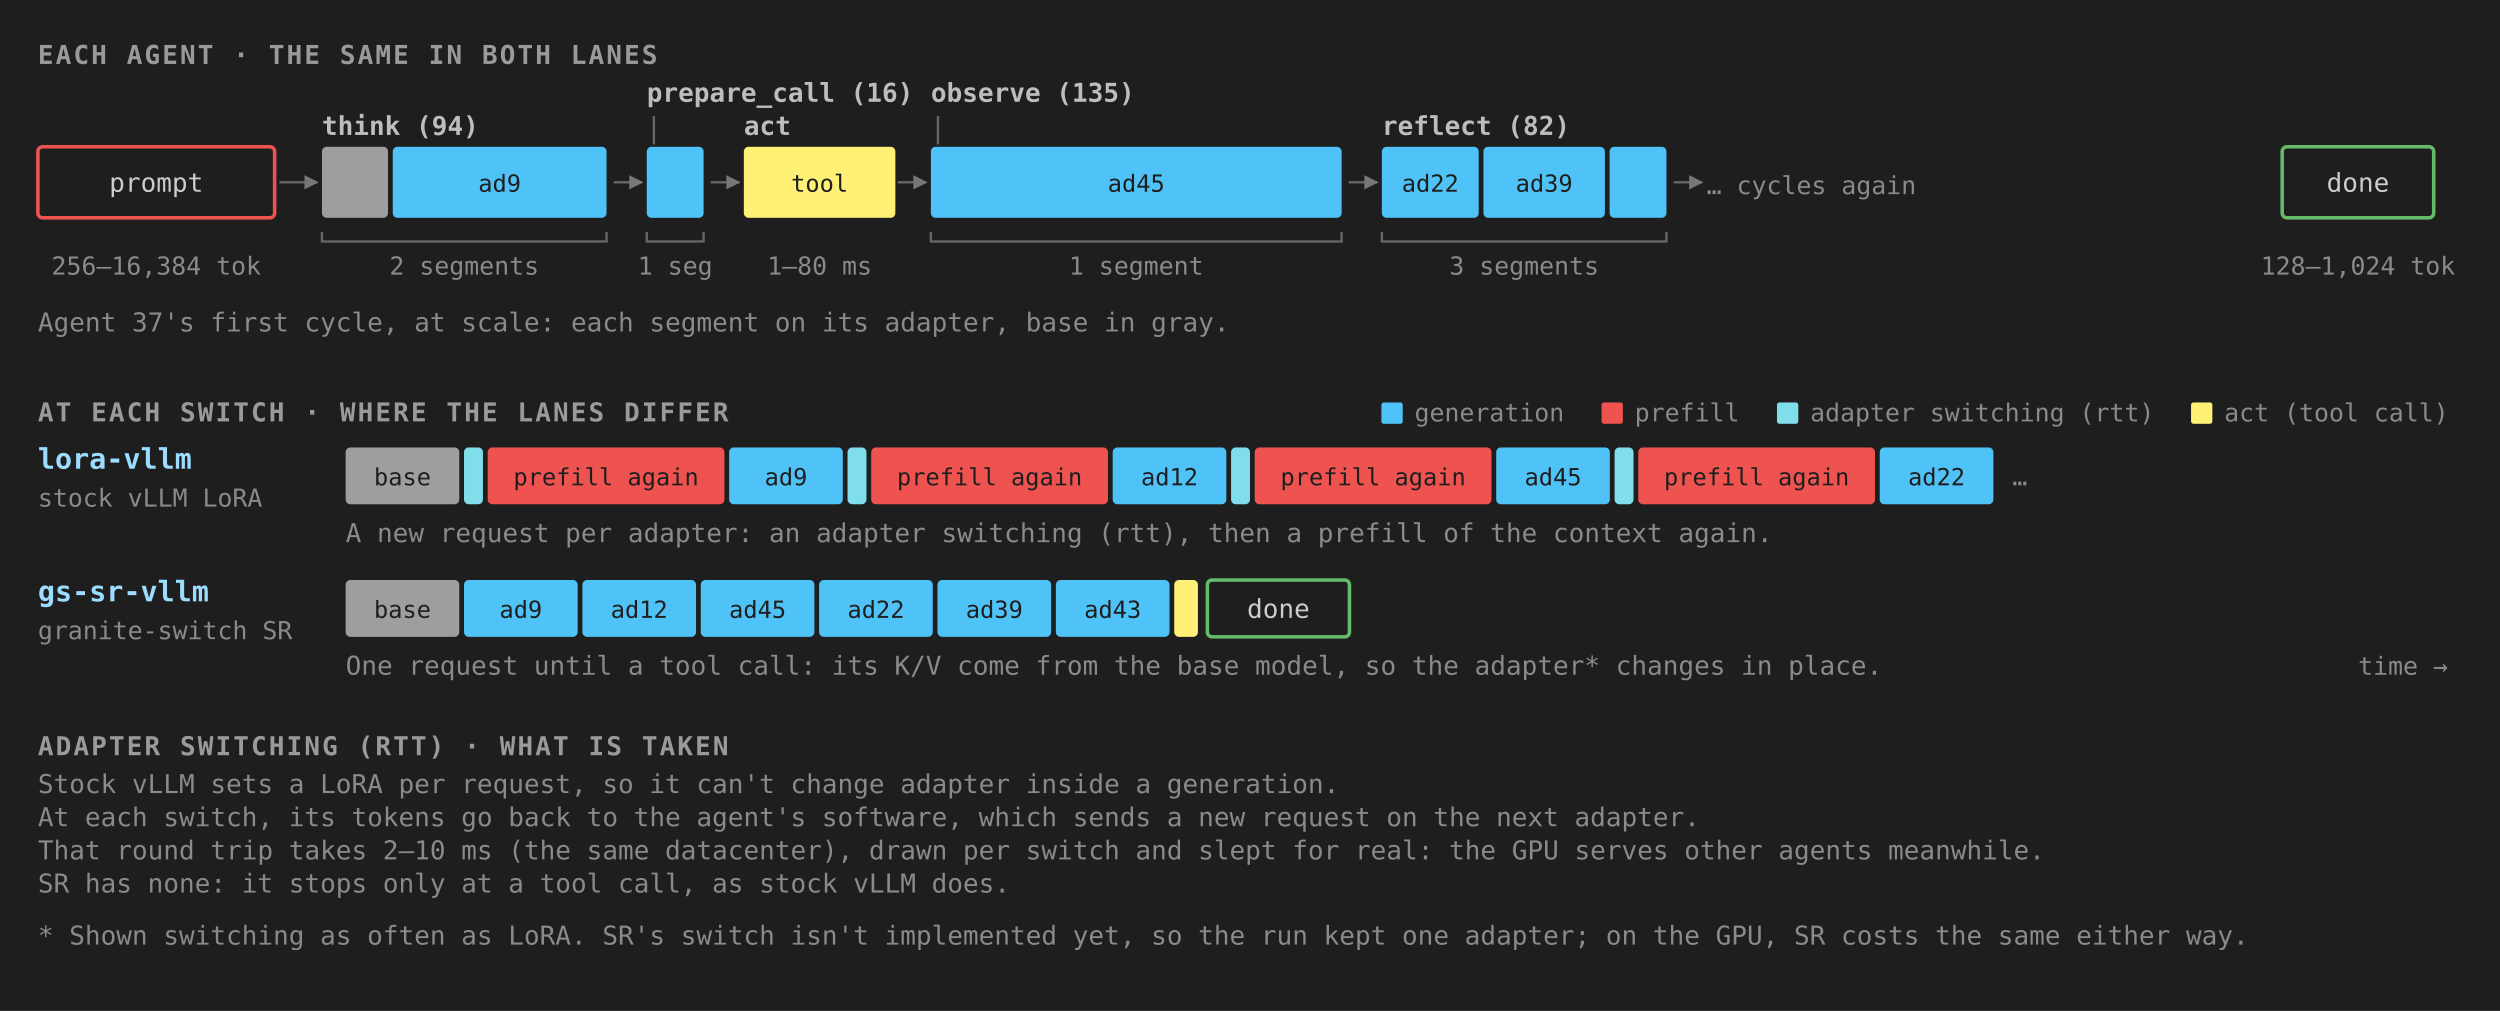
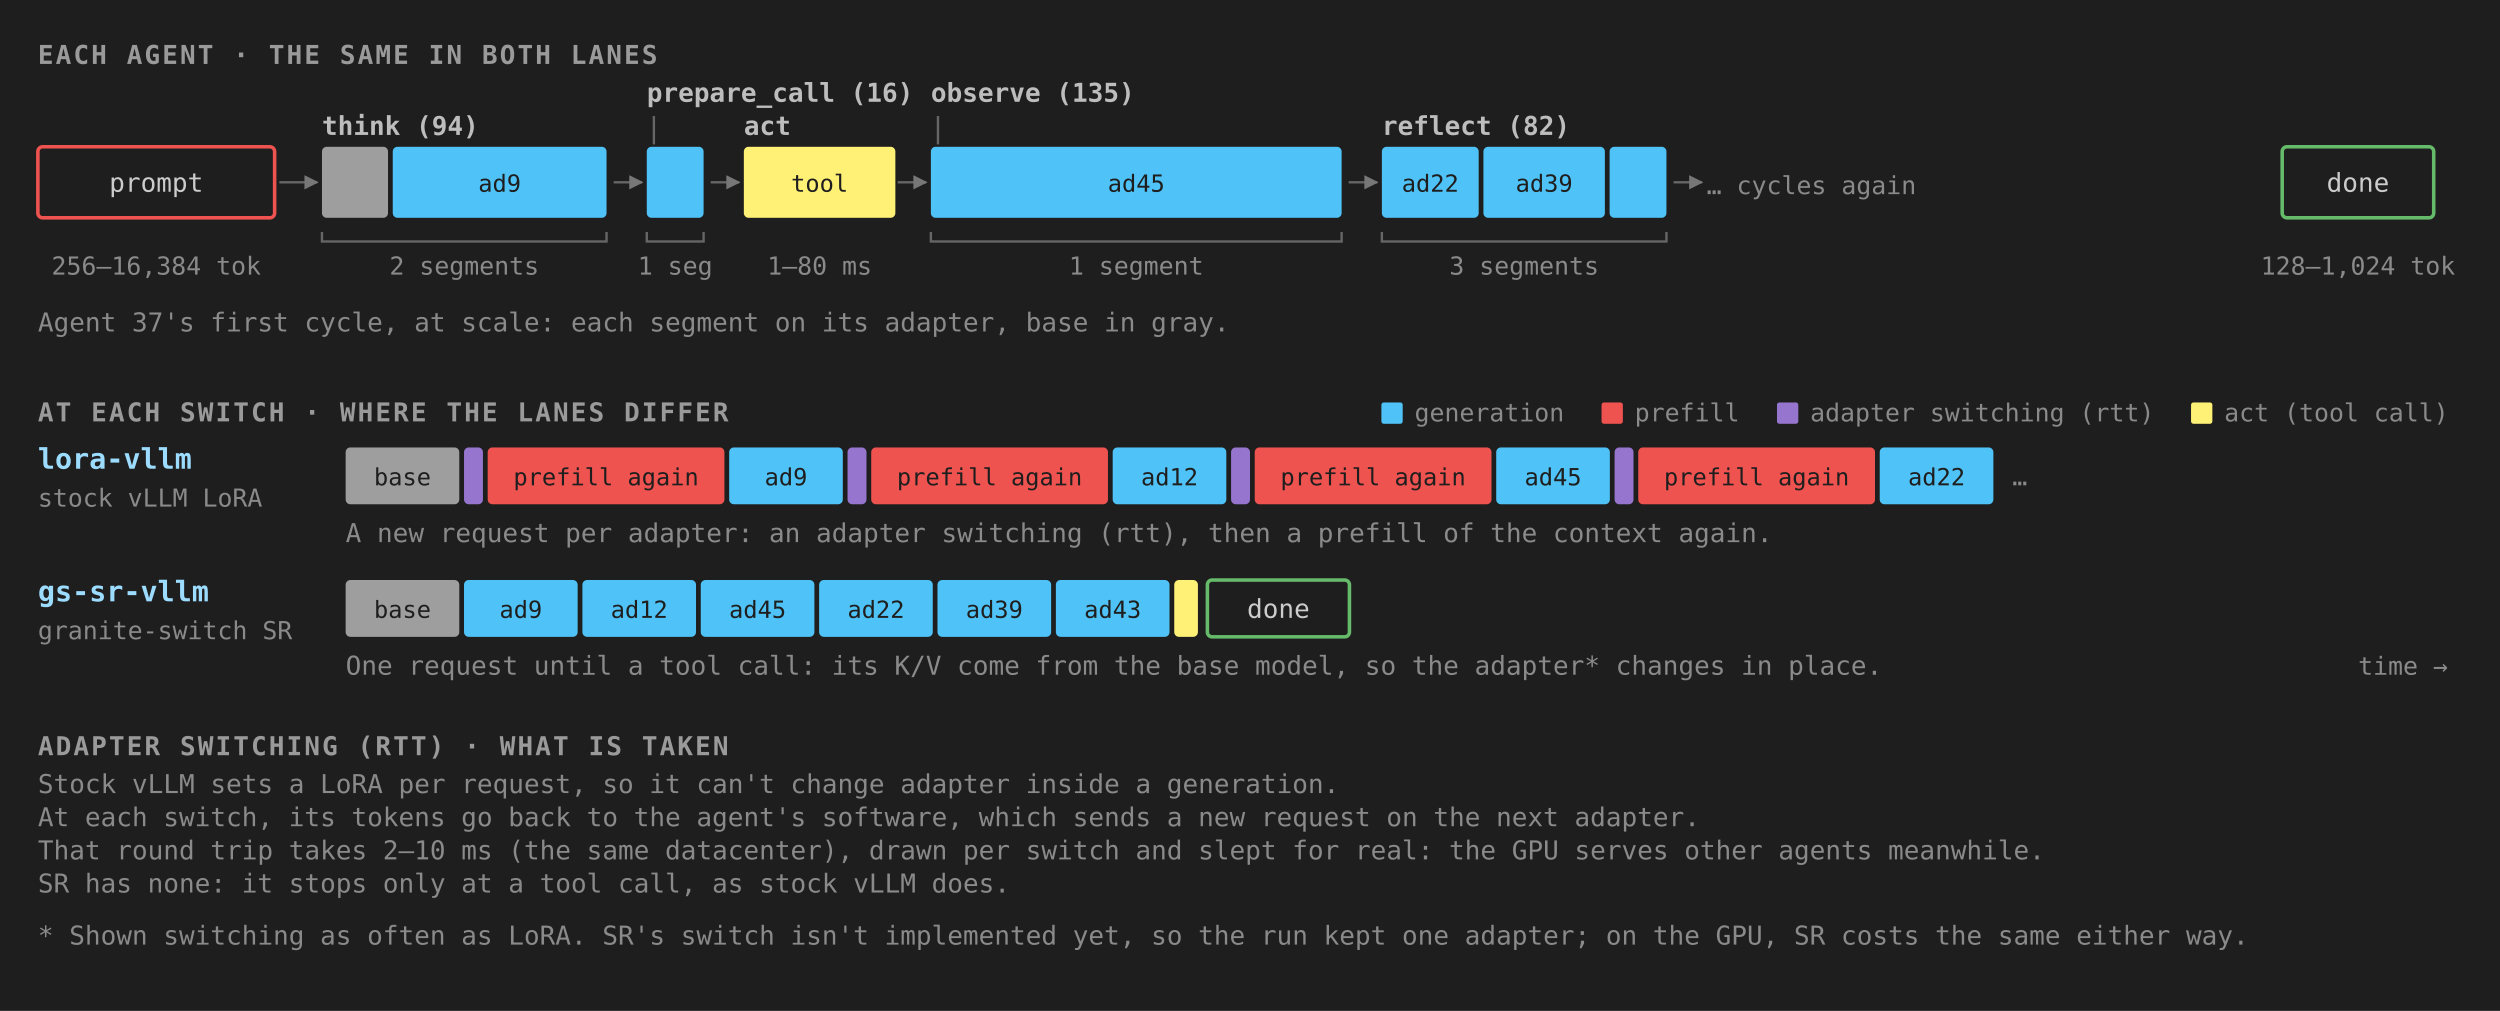
<svg xmlns="http://www.w3.org/2000/svg" viewBox="-16 -16 1056 427" width="1056" height="427" role="img" aria-labelledby="dTitle-react dDesc-react">
  <defs>
    <marker id="dArrow-react" viewBox="0 0 10 10" refX="9" refY="5" markerWidth="6" markerHeight="6" orient="auto">
      <path d="M0,0 L10,5 L0,10 z" fill="#777" />
    </marker>
  </defs>
  <style>
  text { font-family: 'IBM Plex Mono', Consolas, 'Cascadia Code', Monaco, monospace; }
  .d-h    { fill: #9a9a9a; font-size: 11px; font-weight: 700; letter-spacing: 0.08em; }
  .d-step { fill: #bdbdbd; font-size: 11px; font-weight: 600; }
  .d-lane { fill: #9cdcfe; font-size: 12px; font-weight: 600; }
  .d-chip { fill: #1e1e1e; font-size: 10px; }
  .d-lab  { fill: #cccccc; font-size: 11px; }
  .d-sub  { fill: #8a8a8a; font-size: 10.5px; }
  .d-note { fill: #8a8a8a; font-size: 11px; }
  .d-arrow, .d-rule { stroke: #666; stroke-width: 1; fill: none; }
  .d-node     { fill: #e0e0e0; font-size: 12px; font-weight: 600; }
  .d-node-sub { fill: #8fb8cc; font-size: 10.5px; }
  .d-node-tool     { fill: #1e1e1e; font-size: 12px; font-weight: 600; }
  .d-node-tool-sub { fill: #3a3a1e; font-size: 10.5px; }
  .d-node-tag { fill: #6f6f6f; font-size: 9.5px; letter-spacing: 0.04em; }
  .d-term     { fill: #2a2a2a; stroke: #9e9e9e; stroke-width: 1.5; }
  .d-term-lab { fill: #bdbdbd; font-size: 9.5px; font-weight: 700; }
  .d-edge     { stroke: #8a8a8a; stroke-width: 1.3; fill: none; }
  .d-edge-end { stroke-dasharray: 4 3; stroke: #66bb6a; }
  .d-edge-lab { fill: #9a9a9a; font-size: 10px; }
</style>
  <rect x="-16" y="-16" width="1056" height="427" fill="#1e1e1e" />
  <text x="0" y="11" class="d-h">EACH AGENT · THE SAME IN BOTH LANES</text>
  <g>
    <rect x="0" y="46" width="100" height="30" rx="2" fill="none" stroke="#ef5350" stroke-width="1.5" />
    <text x="50" y="65" class="d-lab" text-anchor="middle">prompt</text>
  </g>
  <text x="50" y="100" class="d-sub" text-anchor="middle">256–16,384 tok</text>
  <path d="M102,61 H118" class="d-arrow" marker-end="url(#dArrow-react)" />
  <g>
    <rect x="120" y="46" width="27.9" height="30" rx="2" fill="#9e9e9e" />
  </g>
  <g>
    <rect x="149.9" y="46" width="90.3" height="30" rx="2" fill="#4fc3f7" />
    <text x="195.05" y="65" class="d-chip" text-anchor="middle">ad9</text>
  </g>
  <path d="M120,82 v4 H240.2 v-4" class="d-rule" />
  <text x="180.1" y="100" class="d-sub" text-anchor="middle">2 segments</text>
  <text x="120" y="41" class="d-step">think (94)</text>
  <path d="M243.2,61 H255.2" class="d-arrow" marker-end="url(#dArrow-react)" />
  <g>
    <rect x="257.2" y="46" width="24" height="30" rx="2" fill="#4fc3f7" />
  </g>
  <path d="M257.2,82 v4 H281.2 v-4" class="d-rule" />
  <text x="269.2" y="100" class="d-sub" text-anchor="middle">1 seg</text>
  <text x="257.2" y="27" class="d-step">prepare_call (16)</text>
  <path d="M260.2,33 V45" class="d-rule" />
  <path d="M284.2,61 H296.2" class="d-arrow" marker-end="url(#dArrow-react)" />
  <g>
    <rect x="298.2" y="46" width="64" height="30" rx="2" fill="#fff176" />
    <text x="330.2" y="65" class="d-chip" text-anchor="middle">tool</text>
  </g>
  <text x="330.2" y="100" class="d-sub" text-anchor="middle">1–80 ms</text>
  <text x="298.2" y="41" class="d-step">act</text>
  <path d="M363.2,61 H375.2" class="d-arrow" marker-end="url(#dArrow-react)" />
  <g>
    <rect x="377.2" y="46" width="173.5" height="30" rx="2" fill="#4fc3f7" />
    <text x="463.95" y="65" class="d-chip" text-anchor="middle">ad45</text>
  </g>
  <path d="M377.2,82 v4 H550.7 v-4" class="d-rule" />
  <text x="463.95" y="100" class="d-sub" text-anchor="middle">1 segment</text>
  <text x="377.2" y="27" class="d-step">observe (135)</text>
  <path d="M380.2,33 V45" class="d-rule" />
  <path d="M553.7,61 H565.7" class="d-arrow" marker-end="url(#dArrow-react)" />
  <g>
    <rect x="567.7" y="46" width="40.9" height="30" rx="2" fill="#4fc3f7" />
    <text x="588.15" y="65" class="d-chip" text-anchor="middle">ad22</text>
  </g>
  <g>
    <rect x="610.6" y="46" width="51.3" height="30" rx="2" fill="#4fc3f7" />
    <text x="636.25" y="65" class="d-chip" text-anchor="middle">ad39</text>
  </g>
  <g>
    <rect x="663.9" y="46" width="24" height="30" rx="2" fill="#4fc3f7" />
  </g>
  <path d="M567.7,82 v4 H687.9 v-4" class="d-rule" />
  <text x="627.8" y="100" class="d-sub" text-anchor="middle">3 segments</text>
  <text x="567.7" y="41" class="d-step">reflect (82)</text>
  <path d="M690.9,61 H702.9" class="d-arrow" marker-end="url(#dArrow-react)" />
  <text x="704.9" y="66" class="d-sub">… cycles again</text>
  <g>
    <rect x="948" y="46" width="64" height="30" rx="2" fill="none" stroke="#66bb6a" stroke-width="1.5" />
    <text x="980" y="65" class="d-lab" text-anchor="middle">done</text>
  </g>
  <text x="980" y="100" class="d-sub" text-anchor="middle">128–1,024 tok</text>
  <text x="0" y="124" class="d-note">Agent 37's first cycle, at scale: each segment on its adapter, base in gray.</text>
  <text x="0" y="162" class="d-h">AT EACH SWITCH · WHERE THE LANES DIFFER</text>
  <rect x="567.5" y="154" width="9" height="9" rx="1" fill="#4fc3f7" />
  <text x="581.5" y="162" class="d-sub">generation</text>
  <rect x="660.5" y="154" width="9" height="9" rx="1" fill="#ef5350" />
  <text x="674.5" y="162" class="d-sub">prefill</text>
-   <rect x="734.6" y="154" width="9" height="9" rx="1" fill="#80deea" />
+   <rect x="734.6" y="154" width="9" height="9" rx="1" fill="#9575cd" />
  <text x="748.6" y="162" class="d-sub">adapter switching (rtt)</text>
  <rect x="909.5" y="154" width="9" height="9" rx="1" fill="#fff176" />
  <text x="923.5" y="162" class="d-sub">act (tool call)</text>
  <text x="0" y="182" class="d-lane">lora-vllm</text>
  <text x="0" y="198" class="d-sub">stock vLLM LoRA</text>
  <g>
    <rect x="130" y="173" width="48" height="24" rx="2" fill="#9e9e9e" />
    <text x="154" y="189" class="d-chip" text-anchor="middle">base</text>
  </g>
  <g>
-     <rect x="180" y="173" width="8" height="24" rx="2" fill="#80deea" />
+     <rect x="180" y="173" width="8" height="24" rx="2" fill="#9575cd" />
  </g>
  <g>
    <rect x="190" y="173" width="100" height="24" rx="2" fill="#ef5350" />
    <text x="240" y="189" class="d-chip" text-anchor="middle">prefill again</text>
  </g>
  <g>
    <rect x="292" y="173" width="48" height="24" rx="2" fill="#4fc3f7" />
    <text x="316" y="189" class="d-chip" text-anchor="middle">ad9</text>
  </g>
  <g>
-     <rect x="342" y="173" width="8" height="24" rx="2" fill="#80deea" />
+     <rect x="342" y="173" width="8" height="24" rx="2" fill="#9575cd" />
  </g>
  <g>
    <rect x="352" y="173" width="100" height="24" rx="2" fill="#ef5350" />
    <text x="402" y="189" class="d-chip" text-anchor="middle">prefill again</text>
  </g>
  <g>
    <rect x="454" y="173" width="48" height="24" rx="2" fill="#4fc3f7" />
    <text x="478" y="189" class="d-chip" text-anchor="middle">ad12</text>
  </g>
  <g>
-     <rect x="504" y="173" width="8" height="24" rx="2" fill="#80deea" />
+     <rect x="504" y="173" width="8" height="24" rx="2" fill="#9575cd" />
  </g>
  <g>
    <rect x="514" y="173" width="100" height="24" rx="2" fill="#ef5350" />
    <text x="564" y="189" class="d-chip" text-anchor="middle">prefill again</text>
  </g>
  <g>
    <rect x="616" y="173" width="48" height="24" rx="2" fill="#4fc3f7" />
    <text x="640" y="189" class="d-chip" text-anchor="middle">ad45</text>
  </g>
  <g>
-     <rect x="666" y="173" width="8" height="24" rx="2" fill="#80deea" />
+     <rect x="666" y="173" width="8" height="24" rx="2" fill="#9575cd" />
  </g>
  <g>
    <rect x="676" y="173" width="100" height="24" rx="2" fill="#ef5350" />
    <text x="726" y="189" class="d-chip" text-anchor="middle">prefill again</text>
  </g>
  <g>
    <rect x="778" y="173" width="48" height="24" rx="2" fill="#4fc3f7" />
    <text x="802" y="189" class="d-chip" text-anchor="middle">ad22</text>
  </g>
  <text x="834" y="189" class="d-sub">…</text>
  <text x="130" y="213" class="d-note">A new request per adapter: an adapter switching (rtt), then a prefill of the context again.</text>
  <text x="0" y="238" class="d-lane">gs-sr-vllm</text>
  <text x="0" y="254" class="d-sub">granite-switch SR</text>
  <g>
    <rect x="130" y="229" width="48" height="24" rx="2" fill="#9e9e9e" />
    <text x="154" y="245" class="d-chip" text-anchor="middle">base</text>
  </g>
  <g>
    <rect x="180" y="229" width="48" height="24" rx="2" fill="#4fc3f7" />
    <text x="204" y="245" class="d-chip" text-anchor="middle">ad9</text>
  </g>
  <g>
    <rect x="230" y="229" width="48" height="24" rx="2" fill="#4fc3f7" />
    <text x="254" y="245" class="d-chip" text-anchor="middle">ad12</text>
  </g>
  <g>
    <rect x="280" y="229" width="48" height="24" rx="2" fill="#4fc3f7" />
    <text x="304" y="245" class="d-chip" text-anchor="middle">ad45</text>
  </g>
  <g>
    <rect x="330" y="229" width="48" height="24" rx="2" fill="#4fc3f7" />
    <text x="354" y="245" class="d-chip" text-anchor="middle">ad22</text>
  </g>
  <g>
    <rect x="380" y="229" width="48" height="24" rx="2" fill="#4fc3f7" />
    <text x="404" y="245" class="d-chip" text-anchor="middle">ad39</text>
  </g>
  <g>
    <rect x="430" y="229" width="48" height="24" rx="2" fill="#4fc3f7" />
    <text x="454" y="245" class="d-chip" text-anchor="middle">ad43</text>
  </g>
  <g>
    <rect x="480" y="229" width="10" height="24" rx="2" fill="#fff176" />
  </g>
  <g>
    <rect x="494" y="229" width="60" height="24" rx="2" fill="none" stroke="#66bb6a" stroke-width="1.5" />
    <text x="524" y="245" class="d-lab" text-anchor="middle">done</text>
  </g>
  <text x="130" y="269" class="d-note">One request until a tool call: its K/V come from the base model, so the adapter* changes in place.</text>
  <text x="1018" y="269" class="d-sub" text-anchor="end">time →</text>
  <text x="0" y="303" class="d-h">ADAPTER SWITCHING (RTT) · WHAT IS TAKEN</text>
  <text x="0" y="319" class="d-note">Stock vLLM sets a LoRA per request, so it can't change adapter inside a generation.</text>
  <text x="0" y="333" class="d-note">At each switch, its tokens go back to the agent's software, which sends a new request on the next adapter.</text>
  <text x="0" y="347" class="d-note">That round trip takes 2–10 ms (the same datacenter), drawn per switch and slept for real: the GPU serves other agents meanwhile.</text>
  <text x="0" y="361" class="d-note">SR has none: it stops only at a tool call, as stock vLLM does.</text>
  <text x="0" y="383" class="d-note">* Shown switching as often as LoRA. SR's switch isn't implemented yet, so the run kept one adapter; on the GPU, SR costs the same either way.</text>
</svg>
